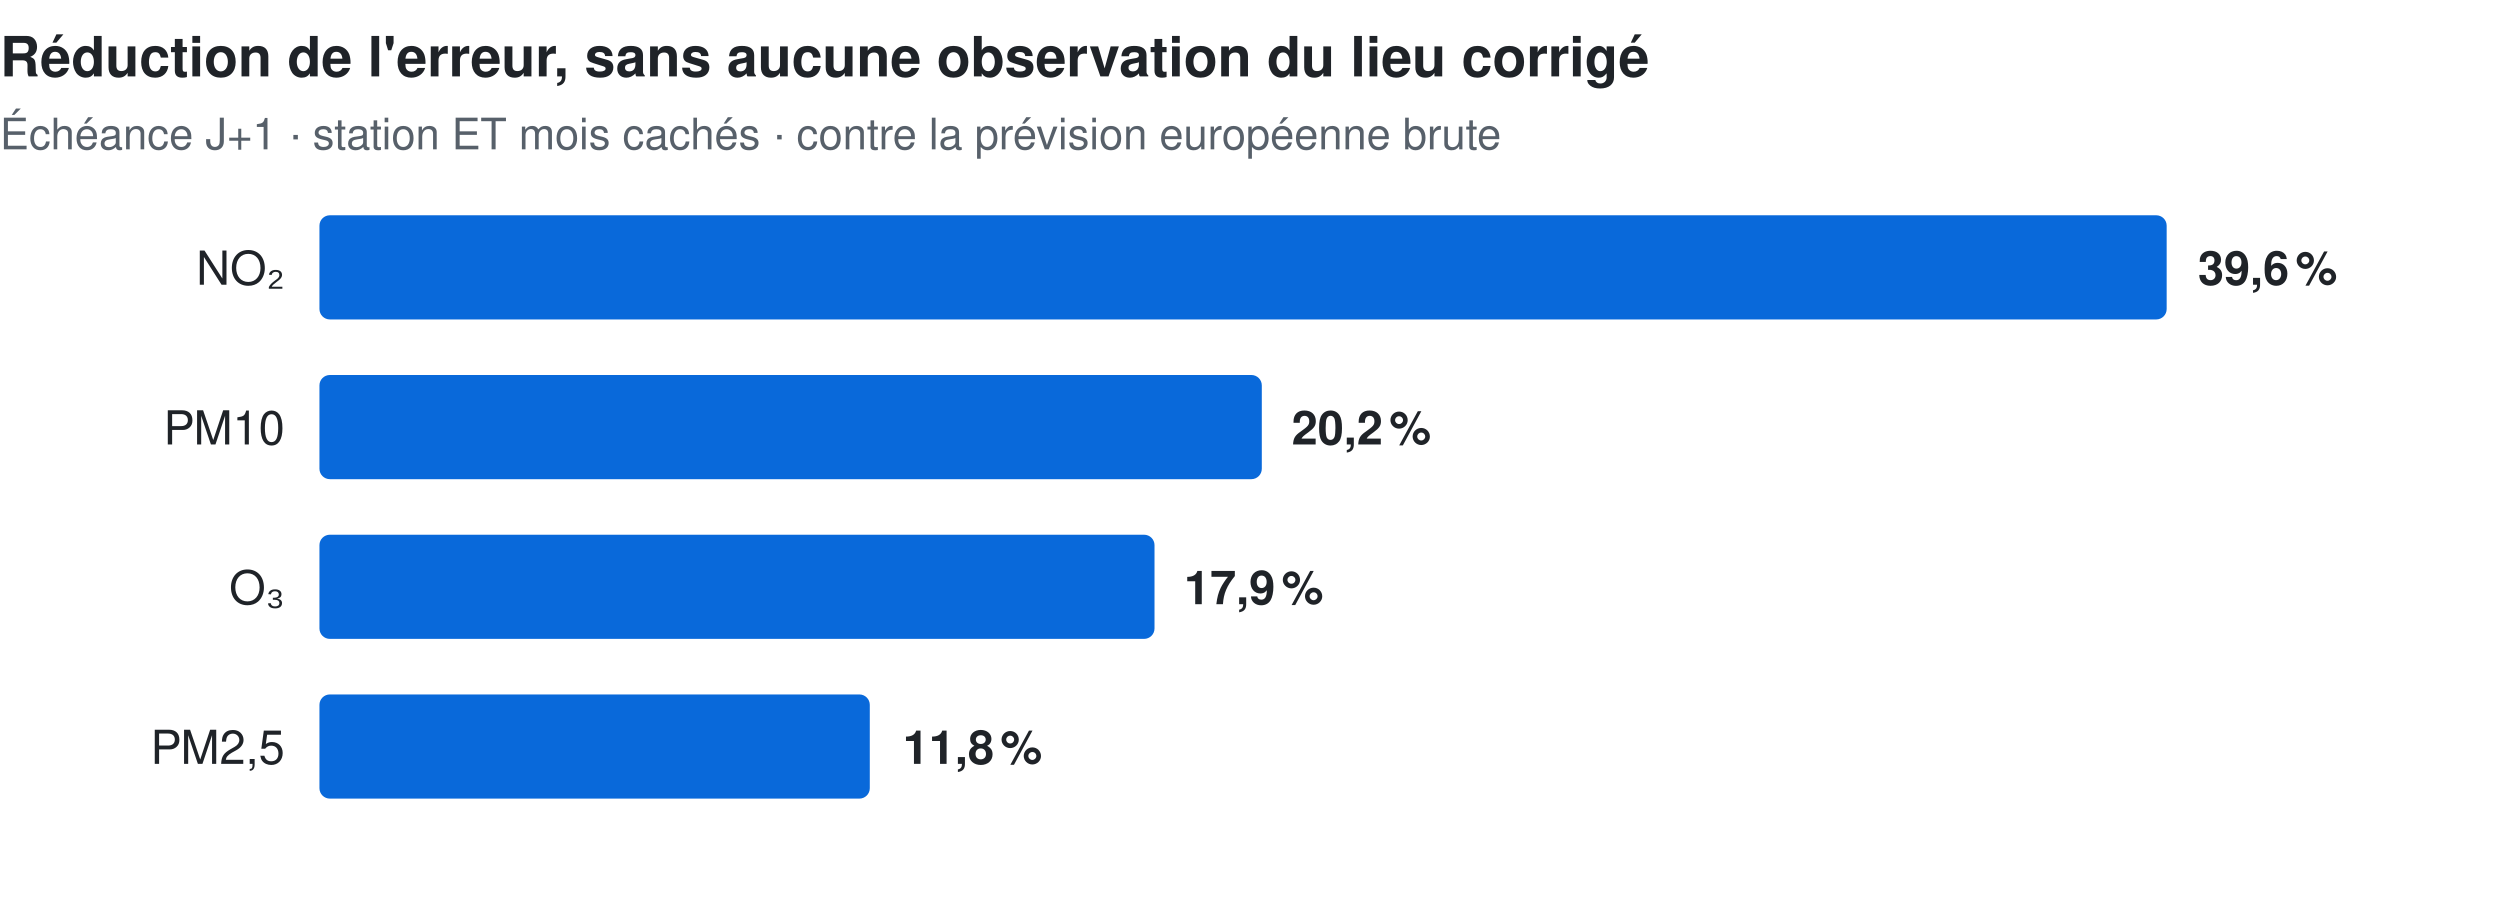
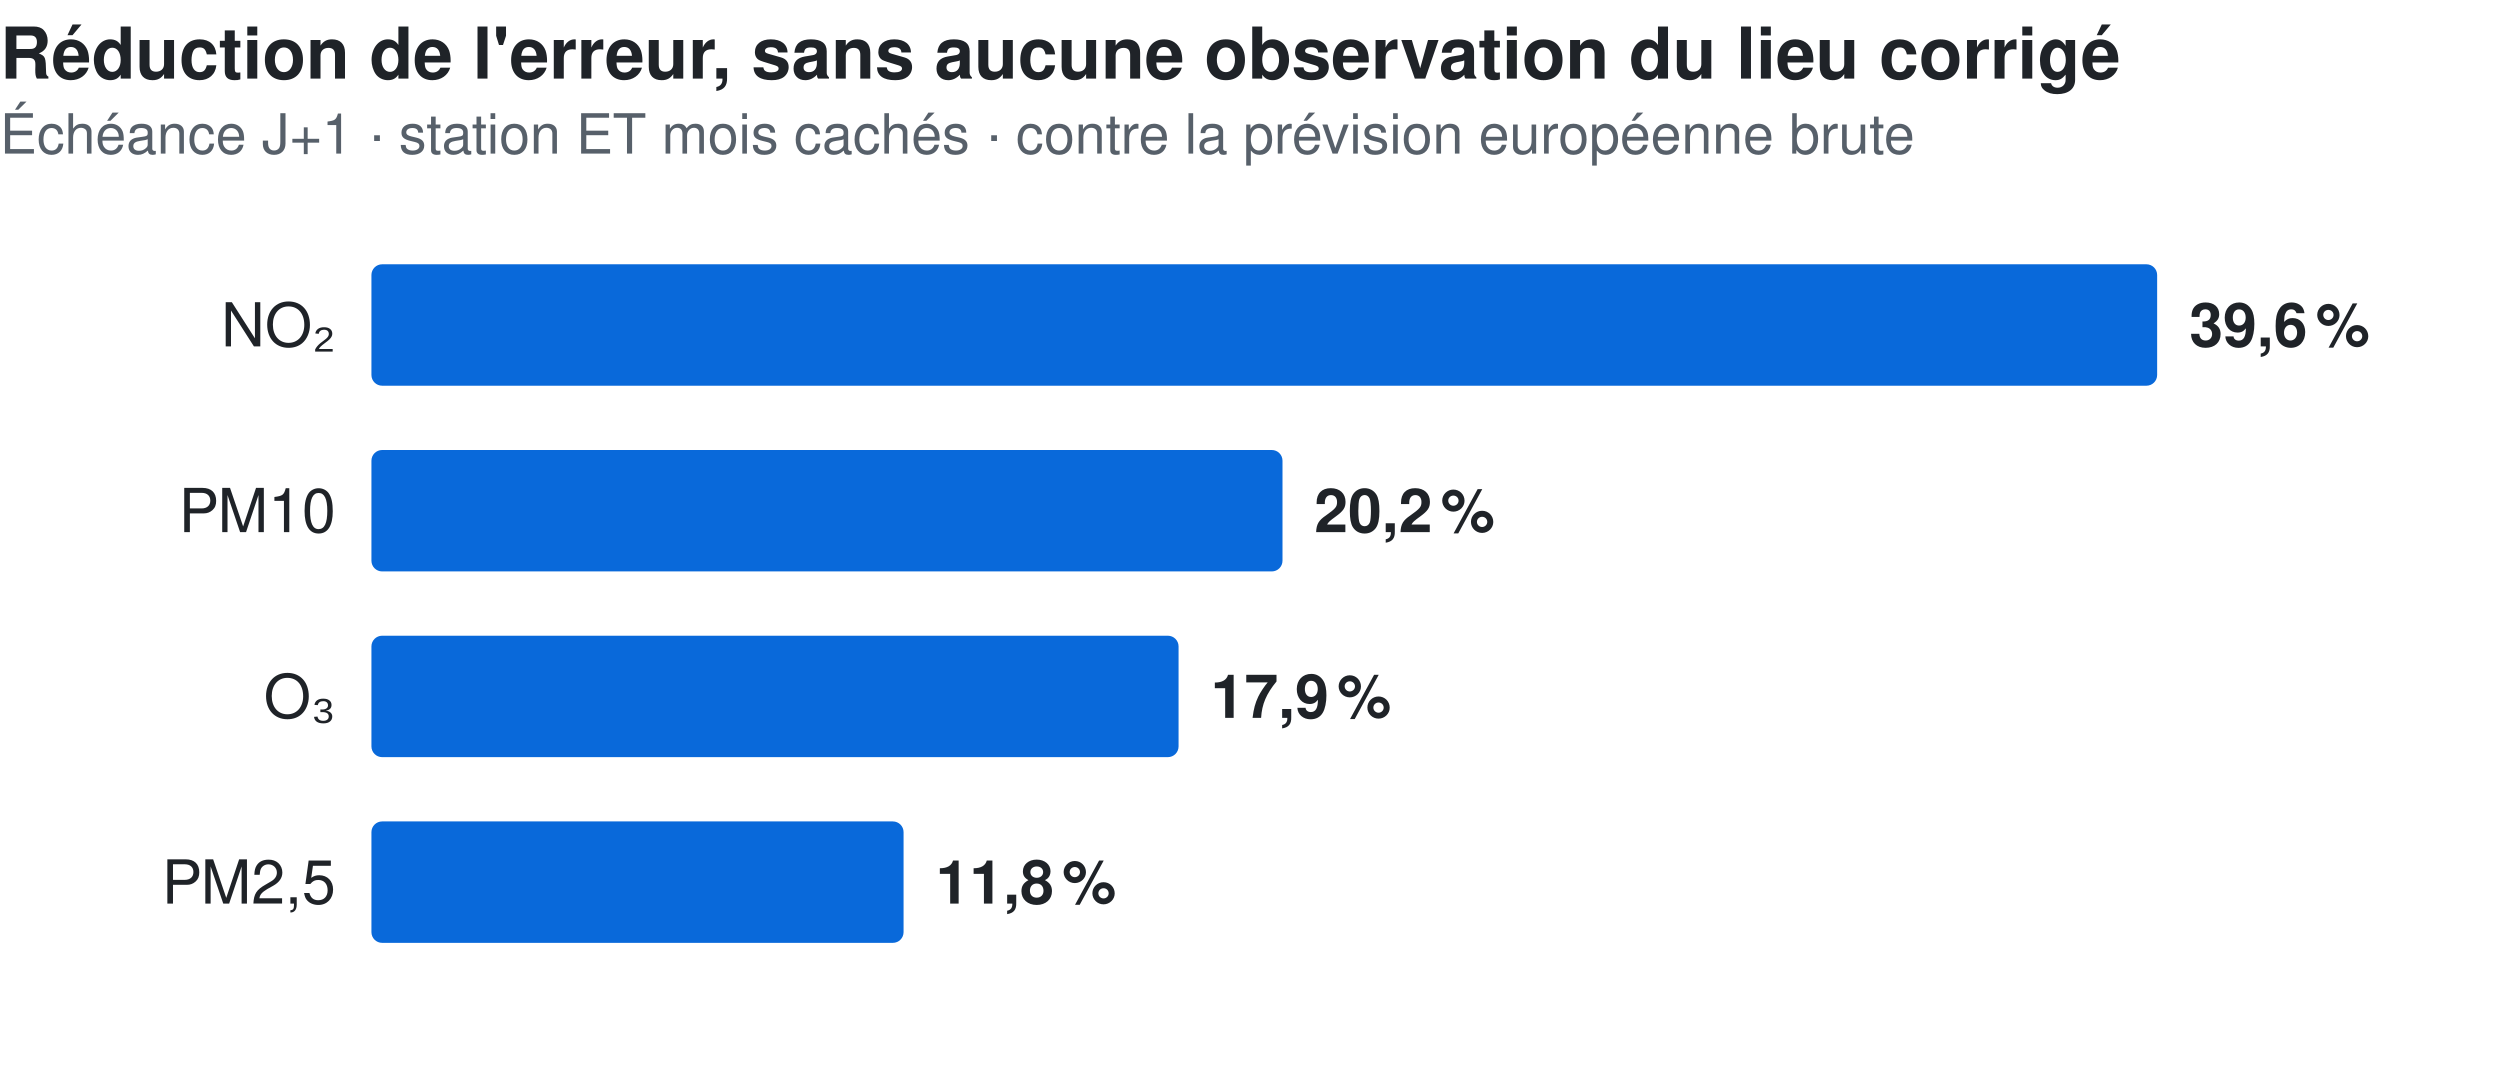
- <svg xmlns="http://www.w3.org/2000/svg" viewBox="0 0 720 262" width="720" height="262" role="img" font-family="-apple-system,BlinkMacSystemFont,'Segoe UI',Helvetica,Arial,sans-serif">
-   <text x="0" y="22" font-size="16" font-weight="600" fill="#1f2328">Réduction de l'erreur, sans aucune observation du lieu corrigé</text>
-   <text x="0" y="43" font-size="12.5" fill="#57606a">Échéance J+1 · station ET mois cachés · contre la prévision européenne brute</text>
-   <text x="82" y="82" font-size="13.5" text-anchor="end" fill="#1f2328">NO₂</text>
-   <rect x="92" y="62" width="532.0" height="30" rx="3" fill="#0969da" />
-   <text x="633" y="82" font-size="13.5" font-weight="600" fill="#1f2328">39,6 %</text>
-   <text x="82" y="128" font-size="13.5" text-anchor="end" fill="#1f2328">PM10</text>
-   <rect x="92" y="108" width="271.4" height="30" rx="3" fill="#0969da" />
-   <text x="372" y="128" font-size="13.5" font-weight="600" fill="#1f2328">20,2 %</text>
-   <text x="82" y="174" font-size="13.5" text-anchor="end" fill="#1f2328">O₃</text>
-   <rect x="92" y="154" width="240.5" height="30" rx="3" fill="#0969da" />
-   <text x="341" y="174" font-size="13.5" font-weight="600" fill="#1f2328">17,9 %</text>
-   <text x="82" y="220" font-size="13.5" text-anchor="end" fill="#1f2328">PM2,5</text>
-   <rect x="92" y="200" width="158.5" height="30" rx="3" fill="#0969da" />
-   <text x="260" y="220" font-size="13.5" font-weight="600" fill="#1f2328">11,8 %</text>
+ <svg xmlns="http://www.w3.org/2000/svg" viewBox="0 0 700 300" preserveAspectRatio="xMinYMin meet" role="img" font-family="-apple-system,BlinkMacSystemFont,'Segoe UI',Helvetica,Arial,sans-serif">
+   <text x="0" y="22" font-size="20" font-weight="600" fill="#1f2328">Réduction de l'erreur, sans aucune observation du lieu corrigé</text>
+   <text x="0" y="43" font-size="15.5" fill="#57606a">Échéance J+1 · station ET mois cachés · contre la prévision européenne brute</text>
+   <text x="94" y="97" font-size="17" text-anchor="end" fill="#1f2328">NO₂</text>
+   <rect x="104" y="74" width="500.0" height="34" rx="3" fill="#0969da" />
+   <text x="613" y="97" font-size="17" font-weight="600" fill="#1f2328">39,6 %</text>
+   <text x="94" y="149" font-size="17" text-anchor="end" fill="#1f2328">PM10</text>
+   <rect x="104" y="126" width="255.1" height="34" rx="3" fill="#0969da" />
+   <text x="368" y="149" font-size="17" font-weight="600" fill="#1f2328">20,2 %</text>
+   <text x="94" y="201" font-size="17" text-anchor="end" fill="#1f2328">O₃</text>
+   <rect x="104" y="178" width="226.0" height="34" rx="3" fill="#0969da" />
+   <text x="339" y="201" font-size="17" font-weight="600" fill="#1f2328">17,9 %</text>
+   <text x="94" y="253" font-size="17" text-anchor="end" fill="#1f2328">PM2,5</text>
+   <rect x="104" y="230" width="149.0" height="34" rx="3" fill="#0969da" />
+   <text x="262" y="253" font-size="17" font-weight="600" fill="#1f2328">11,8 %</text>
</svg>
